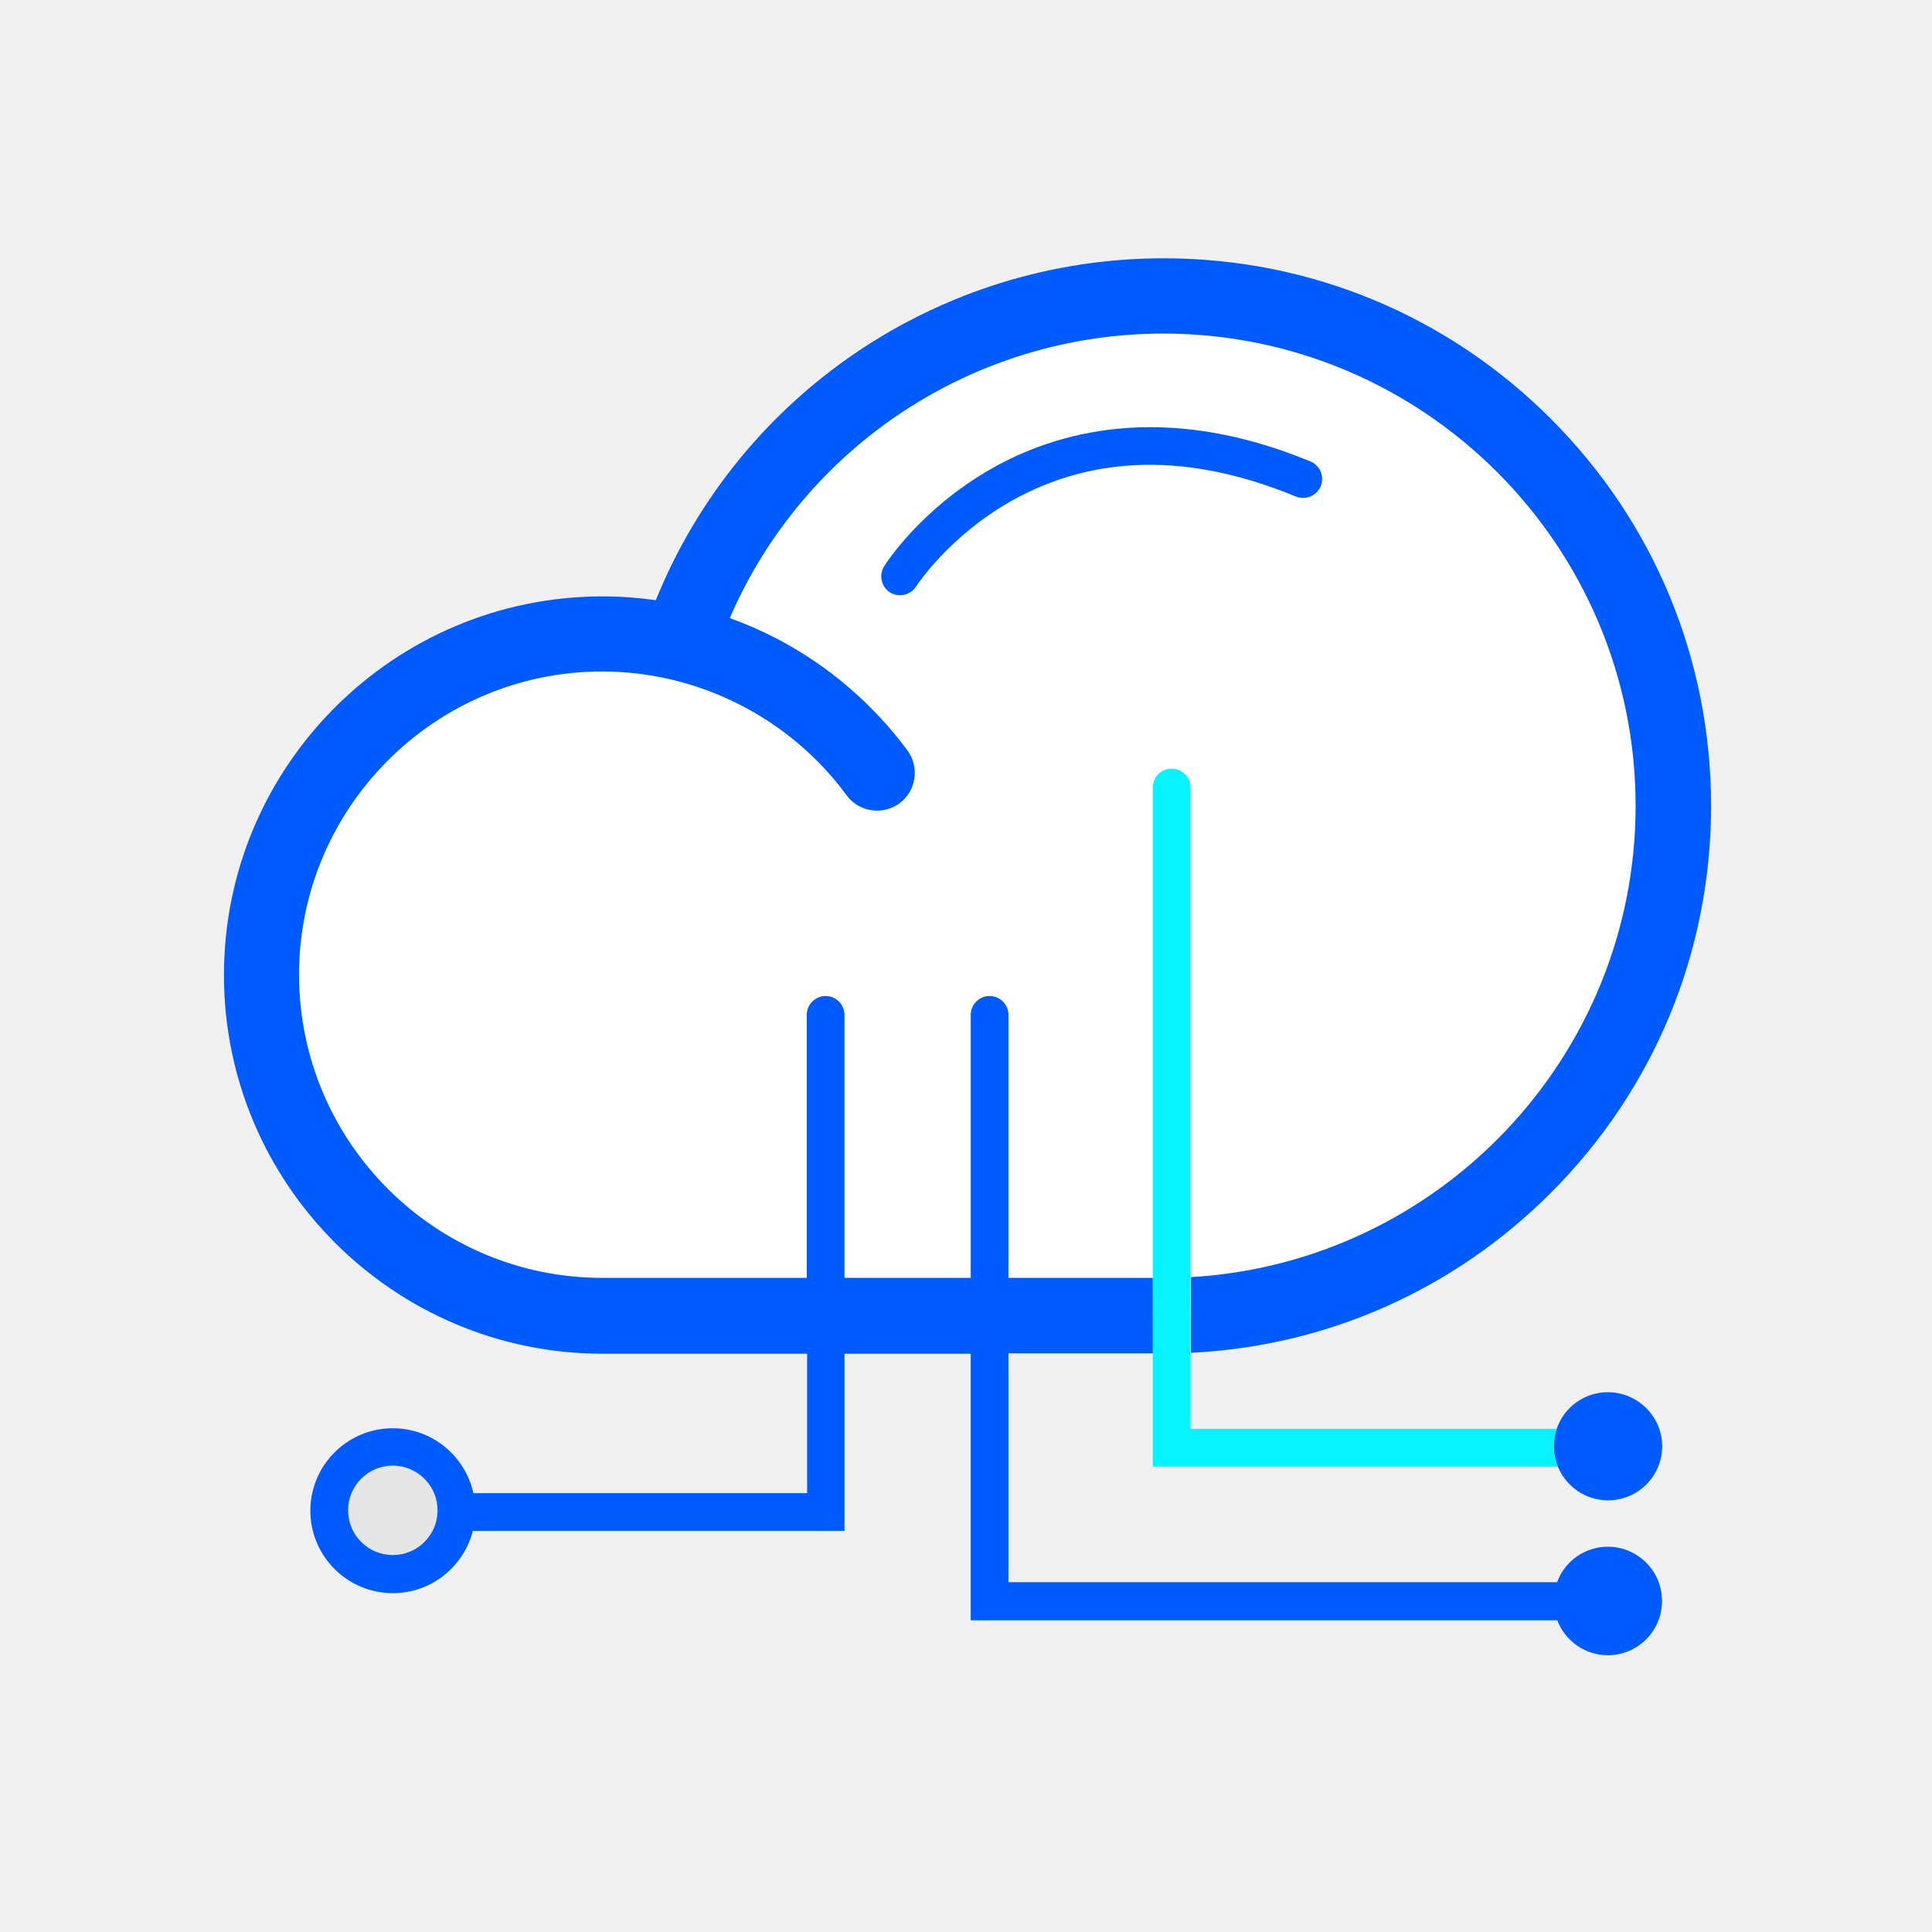
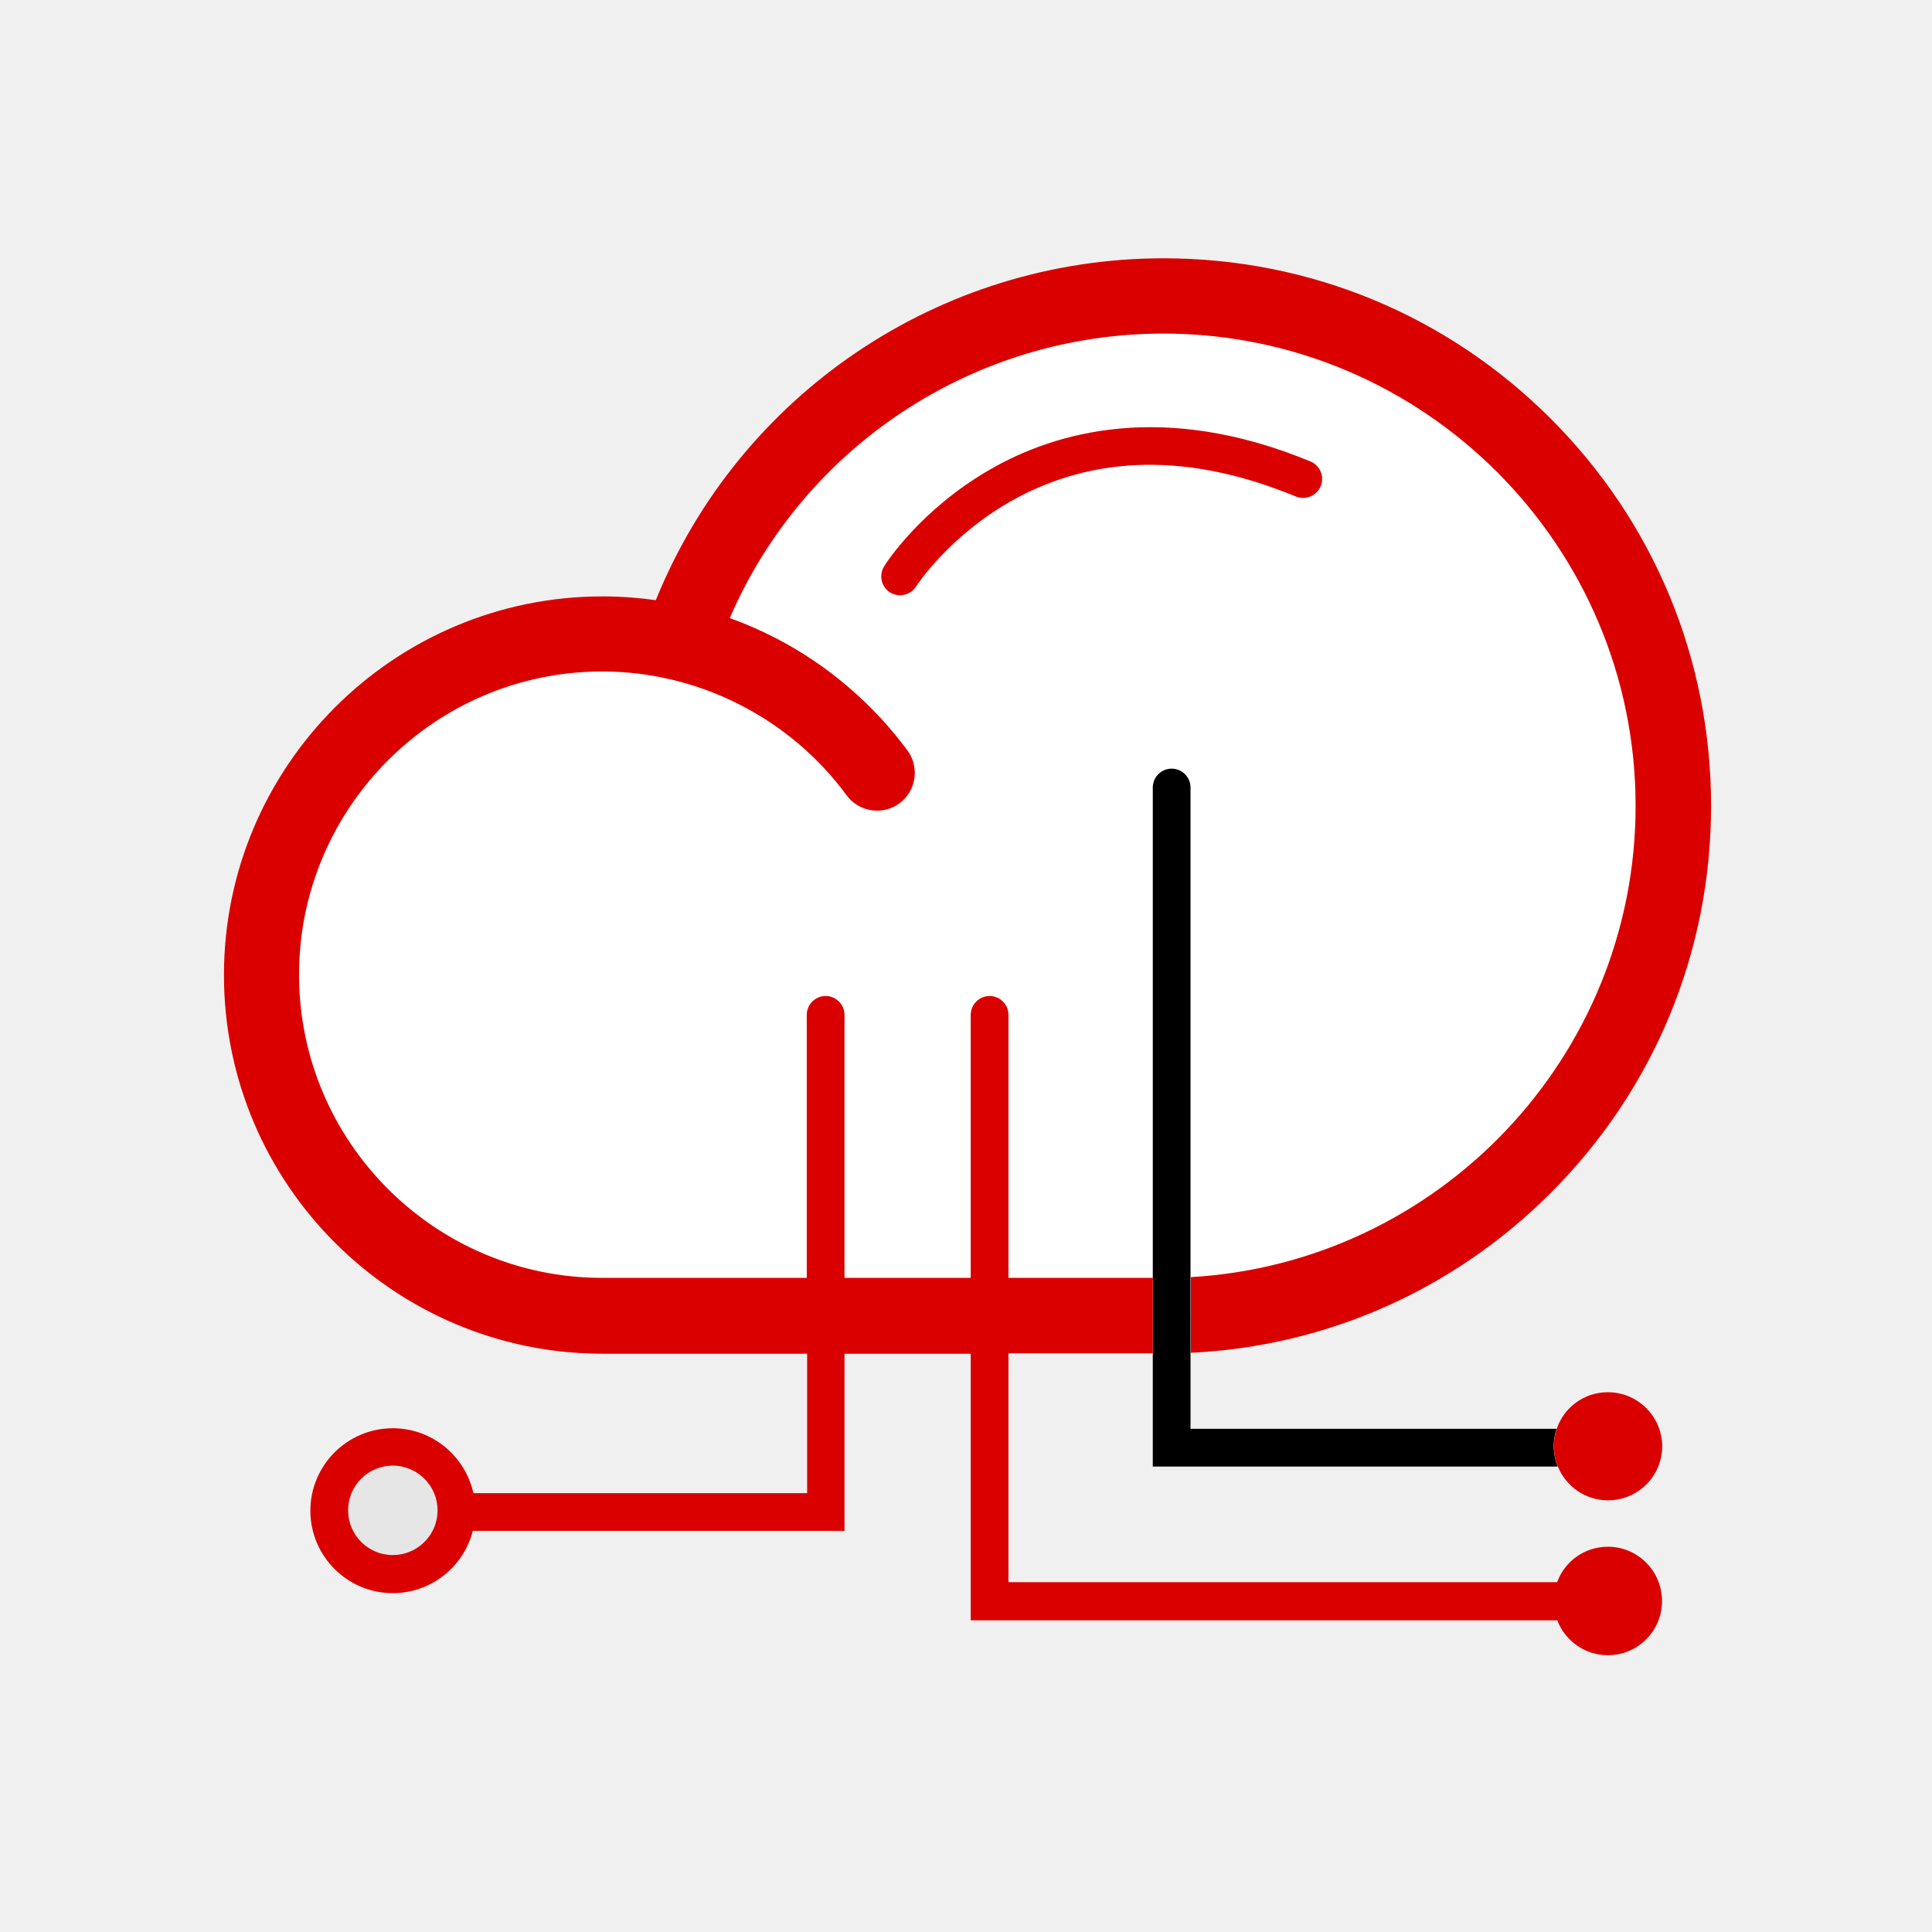
- <svg xmlns="http://www.w3.org/2000/svg" width="120px" height="120px" viewBox="0 0 1024 1024" class="icon" version="1.1">
-   <path d="M464.8 409.7C431.9 365 378.9 336 319.2 336c-99.8 0-180.7 80.9-180.7 180.7s80.9 180.7 180.7 180.7h297.3c149.3 0 270.3-121 270.3-270.3s-121-270.3-270.3-270.3c-118.7 0-219.6 76.5-255.9 183" fill="#FFFFFF" />
-   <path d="M823.5 766.5c0-3.2 0.5-6.3 1.5-9.2H631V417.4c0-5.5-4.5-10-10-10s-10 4.5-10 10v359.9h214.6c-1.3-3.3-2.1-7-2.1-10.8z" fill="#06F3FF" />
-   <path d="M230.2 791.7c-3.5-8.7-12-14.9-22-14.9-13.1 0-23.7 10.6-23.7 23.7s10.6 23.7 23.7 23.7c9.5 0 17.7-5.6 21.5-13.7 1.4-3 2.2-6.4 2.2-10 0-3.1-0.6-6.1-1.7-8.8z" fill="#E6E6E6" />
-   <path d="M852.2 737.9c-12.6 0-23.3 8.1-27.1 19.4-1 2.9-1.5 6-1.5 9.2 0 3.8 0.7 7.4 2.1 10.8 4.3 10.5 14.5 17.9 26.6 17.9 15.8 0 28.7-12.8 28.7-28.7-0.1-15.8-13-28.6-28.8-28.6zM700 257.7c2.1-5.1-0.3-11-5.4-13.1-78-32.3-135.3-15.6-169.6 4.1-37.2 21.3-55.7 50.2-56.4 51.5-2.9 4.7-1.5 10.8 3.1 13.8 1.7 1 3.5 1.5 5.3 1.5 3.3 0 6.6-1.6 8.5-4.6 0.2-0.3 17.1-26.4 50.2-45.2 44.1-24.9 94.9-25.8 151.2-2.5 5.1 2 11-0.4 13.1-5.5z" fill="#005BFF" />
-   <path d="M852.2 819.8c-12.4 0-22.9 7.8-26.9 18.8H534.5V717.3H611v-40h-76.5V537.9c0-5.5-4.5-10-10-10s-10 4.5-10 10v139.4h-66.9V537.9c0-5.5-4.5-10-10-10s-10 4.5-10 10v139.4H319.2c-88.6 0-160.7-72.1-160.7-160.7s72.1-160.7 160.7-160.7c50.9 0 99.3 24.5 129.5 65.6 6.5 8.9 19.1 10.8 28 4.3 8.9-6.5 10.8-19.1 4.3-28-18.3-24.8-42.4-45.4-69.7-59.5-7.9-4.1-16.1-7.7-24.5-10.7 39.3-91 129.3-150.8 229.8-150.8 138 0 250.3 112.3 250.3 250.3 0 133.1-104.4 242.2-235.7 249.8V717c72.1-3.5 139.3-33.3 190.7-84.7 54.8-54.8 85-127.7 85-205.2s-30.2-150.4-85-205.2c-54.8-54.8-127.7-85-205.2-85-118.8 0-224.9 72.1-269.1 181.2-9.3-1.3-18.8-2-28.2-2-110.7 0-200.7 90-200.7 200.7s90 200.7 200.7 200.7h108.4v73.9H250.9c-4.3-19.6-21.8-34.4-42.7-34.4-24.1 0-43.7 19.6-43.7 43.7s19.6 43.7 43.7 43.7c20.4 0 37.6-14.1 42.4-33h197v-93.9h66.9v141.3h310.9c4.1 10.8 14.6 18.5 26.8 18.5 15.8 0 28.7-12.8 28.7-28.7 0-16-12.9-28.8-28.7-28.8z m-622.5-9.3c-3.8 8.1-12 13.7-21.5 13.7-13.1 0-23.7-10.6-23.7-23.7s10.6-23.7 23.7-23.7c9.9 0 18.5 6.2 22 14.9 1.1 2.7 1.7 5.7 1.7 8.8 0 3.6-0.8 7-2.2 10z" fill="#005BFF" />
+ <svg xmlns="http://www.w3.org/2000/svg" width="120px" height="120px" viewBox="0 0 1024 1024" class="icon" version="1.1" fill="#000000">
+   <g id="SVGRepo_bgCarrier" stroke-width="0" />
+   <g id="SVGRepo_tracerCarrier" stroke-linecap="round" stroke-linejoin="round" />
+   <g id="SVGRepo_iconCarrier">
+     <path d="M464.8 409.7C431.9 365 378.9 336 319.2 336c-99.8 0-180.7 80.9-180.7 180.7s80.9 180.7 180.7 180.7h297.3c149.3 0 270.3-121 270.3-270.3s-121-270.3-270.3-270.3c-118.7 0-219.6 76.5-255.9 183" fill="#FFFFFF" />
+     <path d="M823.5 766.5c0-3.2 0.5-6.3 1.5-9.2H631V417.4c0-5.5-4.5-10-10-10s-10 4.5-10 10v359.9h214.6c-1.3-3.3-2.1-7-2.1-10.8z" fill="#000000" />
+     <path d="M230.2 791.7c-3.5-8.7-12-14.9-22-14.9-13.1 0-23.7 10.6-23.7 23.7s10.6 23.7 23.7 23.7c9.5 0 17.7-5.6 21.5-13.7 1.4-3 2.2-6.4 2.2-10 0-3.1-0.6-6.1-1.7-8.8z" fill="#E6E6E6" />
+     <path d="M852.2 737.9c-12.6 0-23.3 8.1-27.1 19.4-1 2.9-1.5 6-1.5 9.2 0 3.8 0.7 7.4 2.1 10.8 4.3 10.5 14.5 17.9 26.6 17.9 15.8 0 28.7-12.8 28.7-28.7-0.1-15.8-13-28.6-28.8-28.6zM700 257.7c2.1-5.1-0.3-11-5.4-13.1-78-32.3-135.3-15.6-169.6 4.1-37.2 21.3-55.7 50.2-56.4 51.5-2.9 4.7-1.5 10.8 3.1 13.8 1.7 1 3.5 1.5 5.3 1.5 3.3 0 6.6-1.6 8.5-4.6 0.2-0.3 17.1-26.4 50.2-45.2 44.1-24.9 94.9-25.8 151.2-2.5 5.1 2 11-0.4 13.1-5.5z" fill="#db0000" />
+     <path d="M852.2 819.8c-12.4 0-22.9 7.8-26.9 18.8H534.5V717.3H611v-40h-76.5V537.9c0-5.5-4.5-10-10-10s-10 4.5-10 10v139.4h-66.9V537.9c0-5.5-4.5-10-10-10s-10 4.5-10 10v139.4H319.2c-88.6 0-160.7-72.1-160.7-160.7s72.1-160.7 160.7-160.7c50.9 0 99.3 24.5 129.5 65.6 6.5 8.9 19.1 10.8 28 4.3 8.9-6.5 10.8-19.1 4.3-28-18.3-24.8-42.4-45.4-69.7-59.5-7.9-4.1-16.1-7.7-24.5-10.7 39.3-91 129.3-150.8 229.8-150.8 138 0 250.3 112.3 250.3 250.3 0 133.1-104.4 242.2-235.7 249.8V717c72.1-3.5 139.3-33.3 190.7-84.7 54.8-54.8 85-127.7 85-205.2s-30.2-150.4-85-205.2c-54.8-54.8-127.7-85-205.2-85-118.8 0-224.9 72.1-269.1 181.2-9.3-1.3-18.8-2-28.2-2-110.7 0-200.7 90-200.7 200.7s90 200.7 200.7 200.7h108.4v73.9H250.9c-4.3-19.6-21.8-34.4-42.7-34.4-24.1 0-43.7 19.6-43.7 43.7s19.6 43.7 43.7 43.7c20.4 0 37.6-14.1 42.4-33h197v-93.9h66.9v141.3h310.9c4.1 10.8 14.6 18.5 26.8 18.5 15.8 0 28.7-12.8 28.7-28.7 0-16-12.9-28.8-28.7-28.8z m-622.5-9.3c-3.8 8.1-12 13.7-21.5 13.7-13.1 0-23.7-10.6-23.7-23.7s10.6-23.7 23.7-23.7c9.9 0 18.5 6.2 22 14.9 1.1 2.7 1.7 5.7 1.7 8.8 0 3.6-0.8 7-2.2 10z" fill="#db0000" />
+   </g>
</svg>
